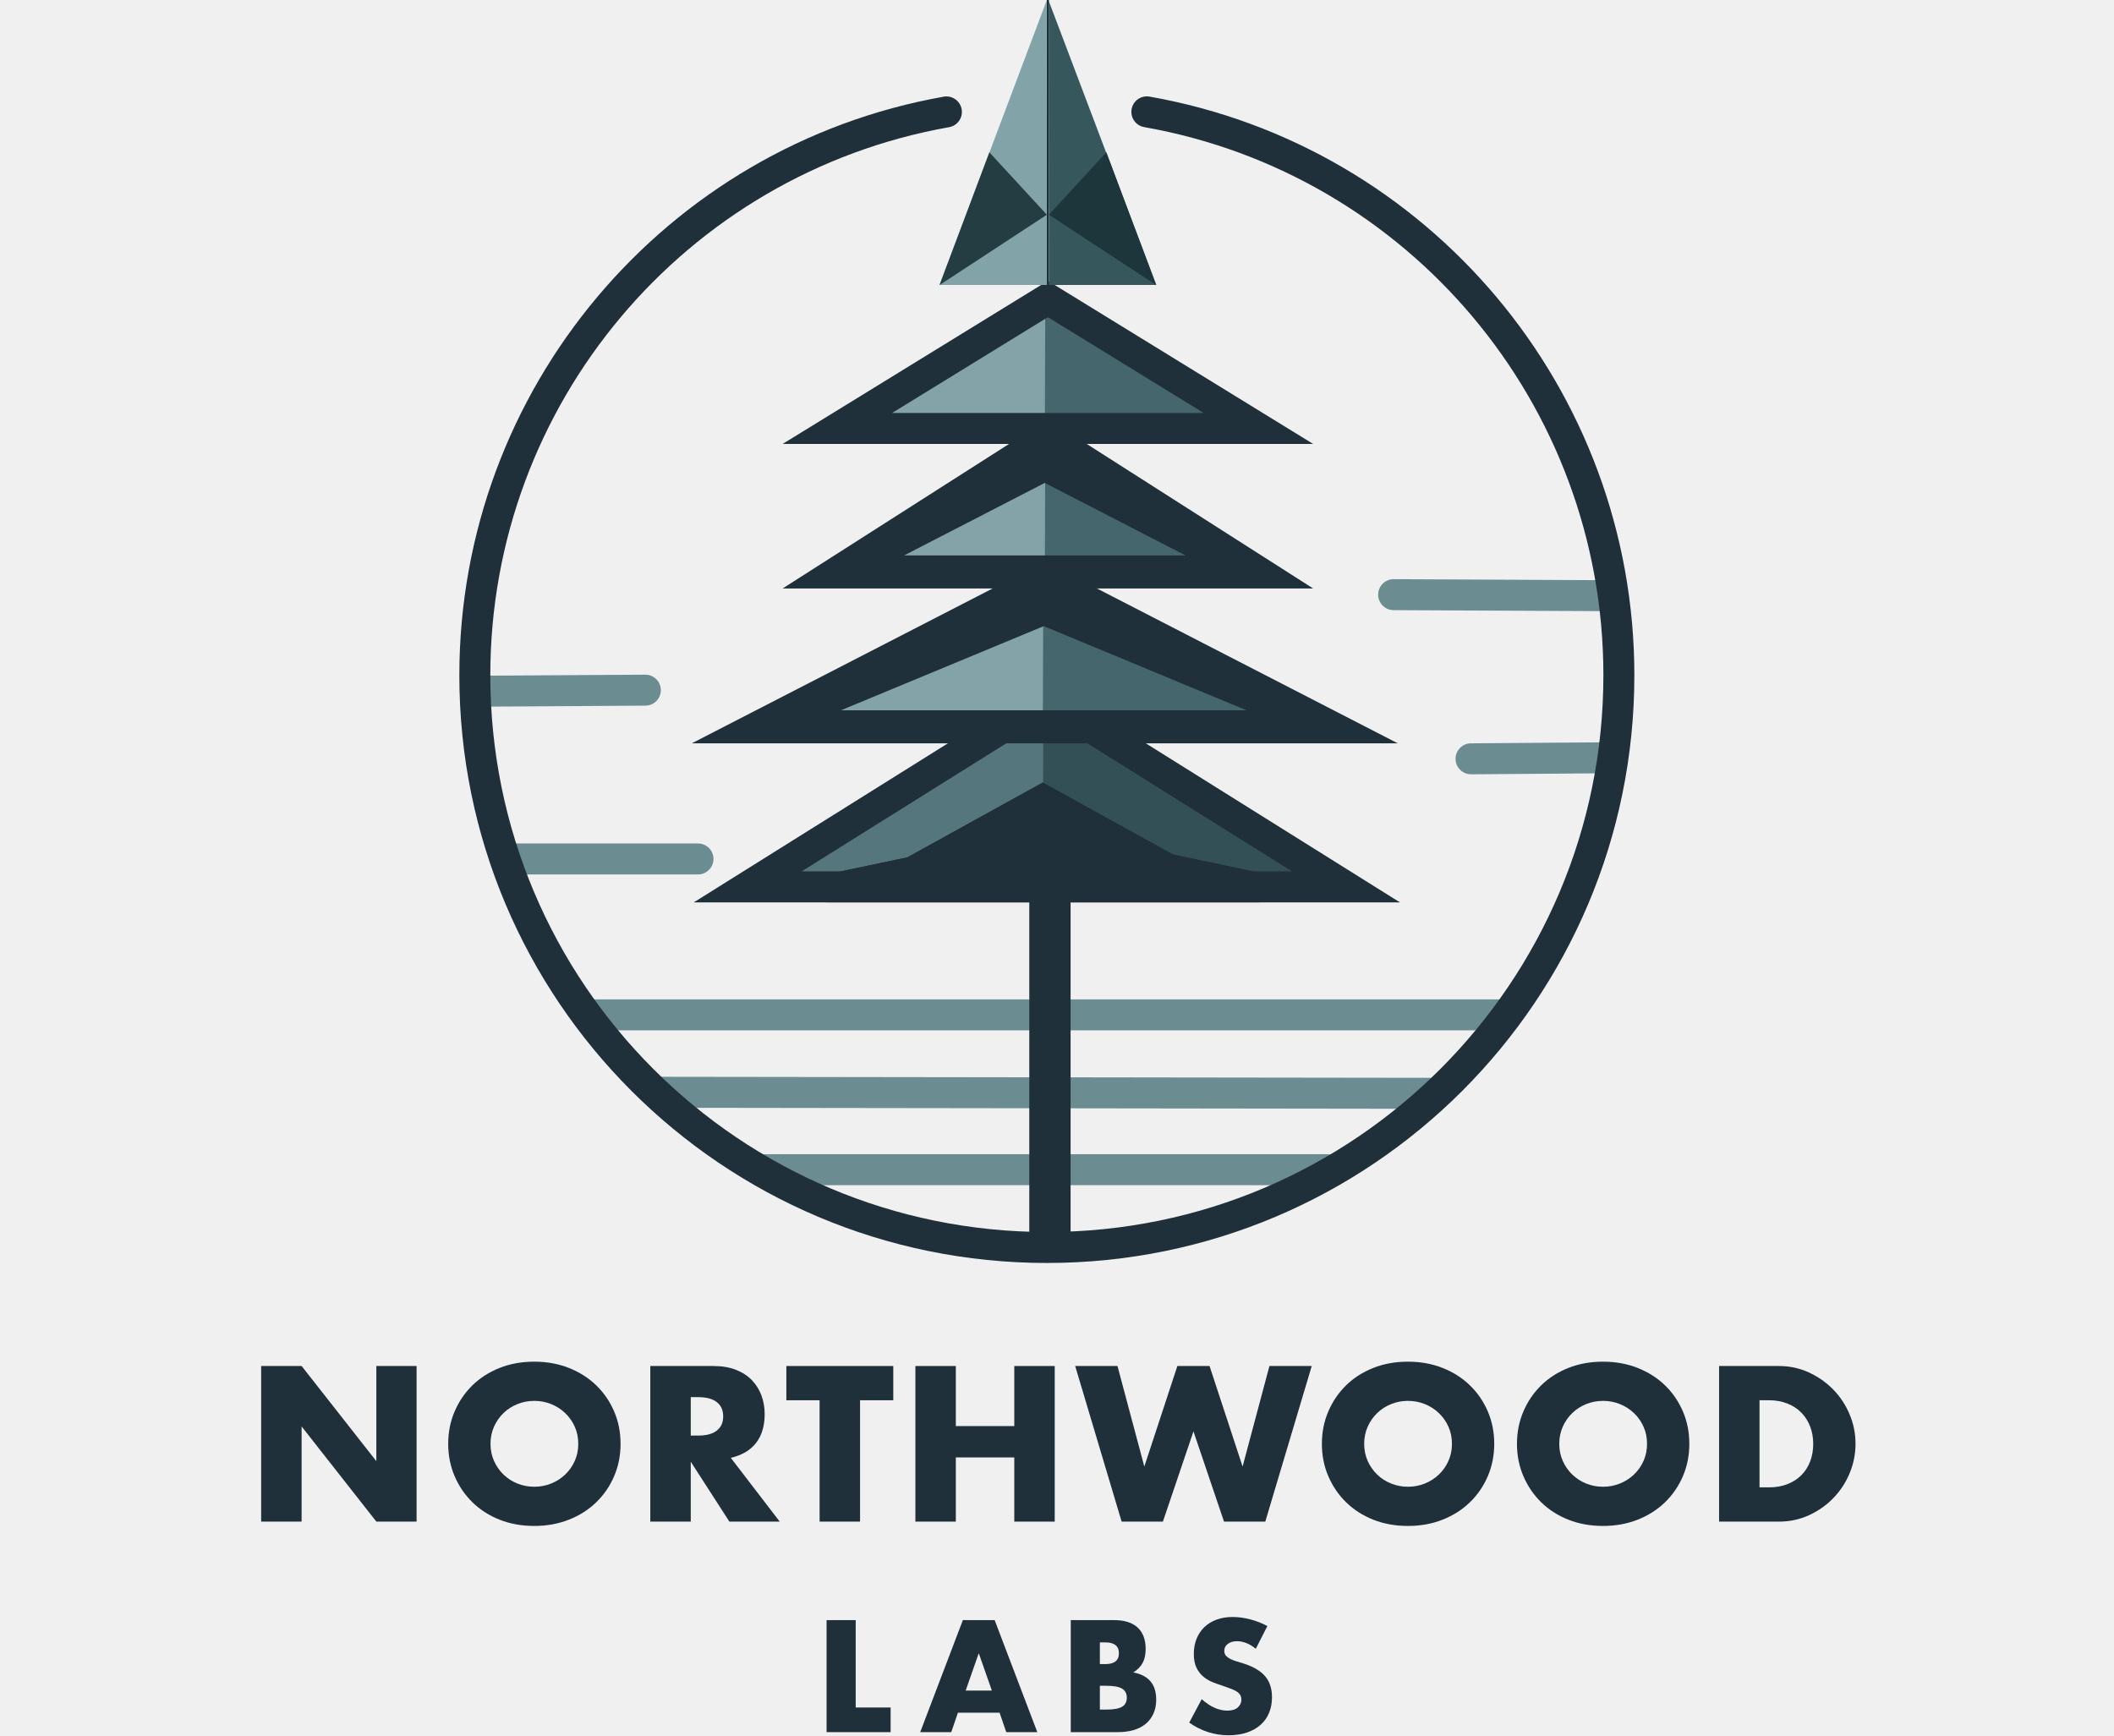
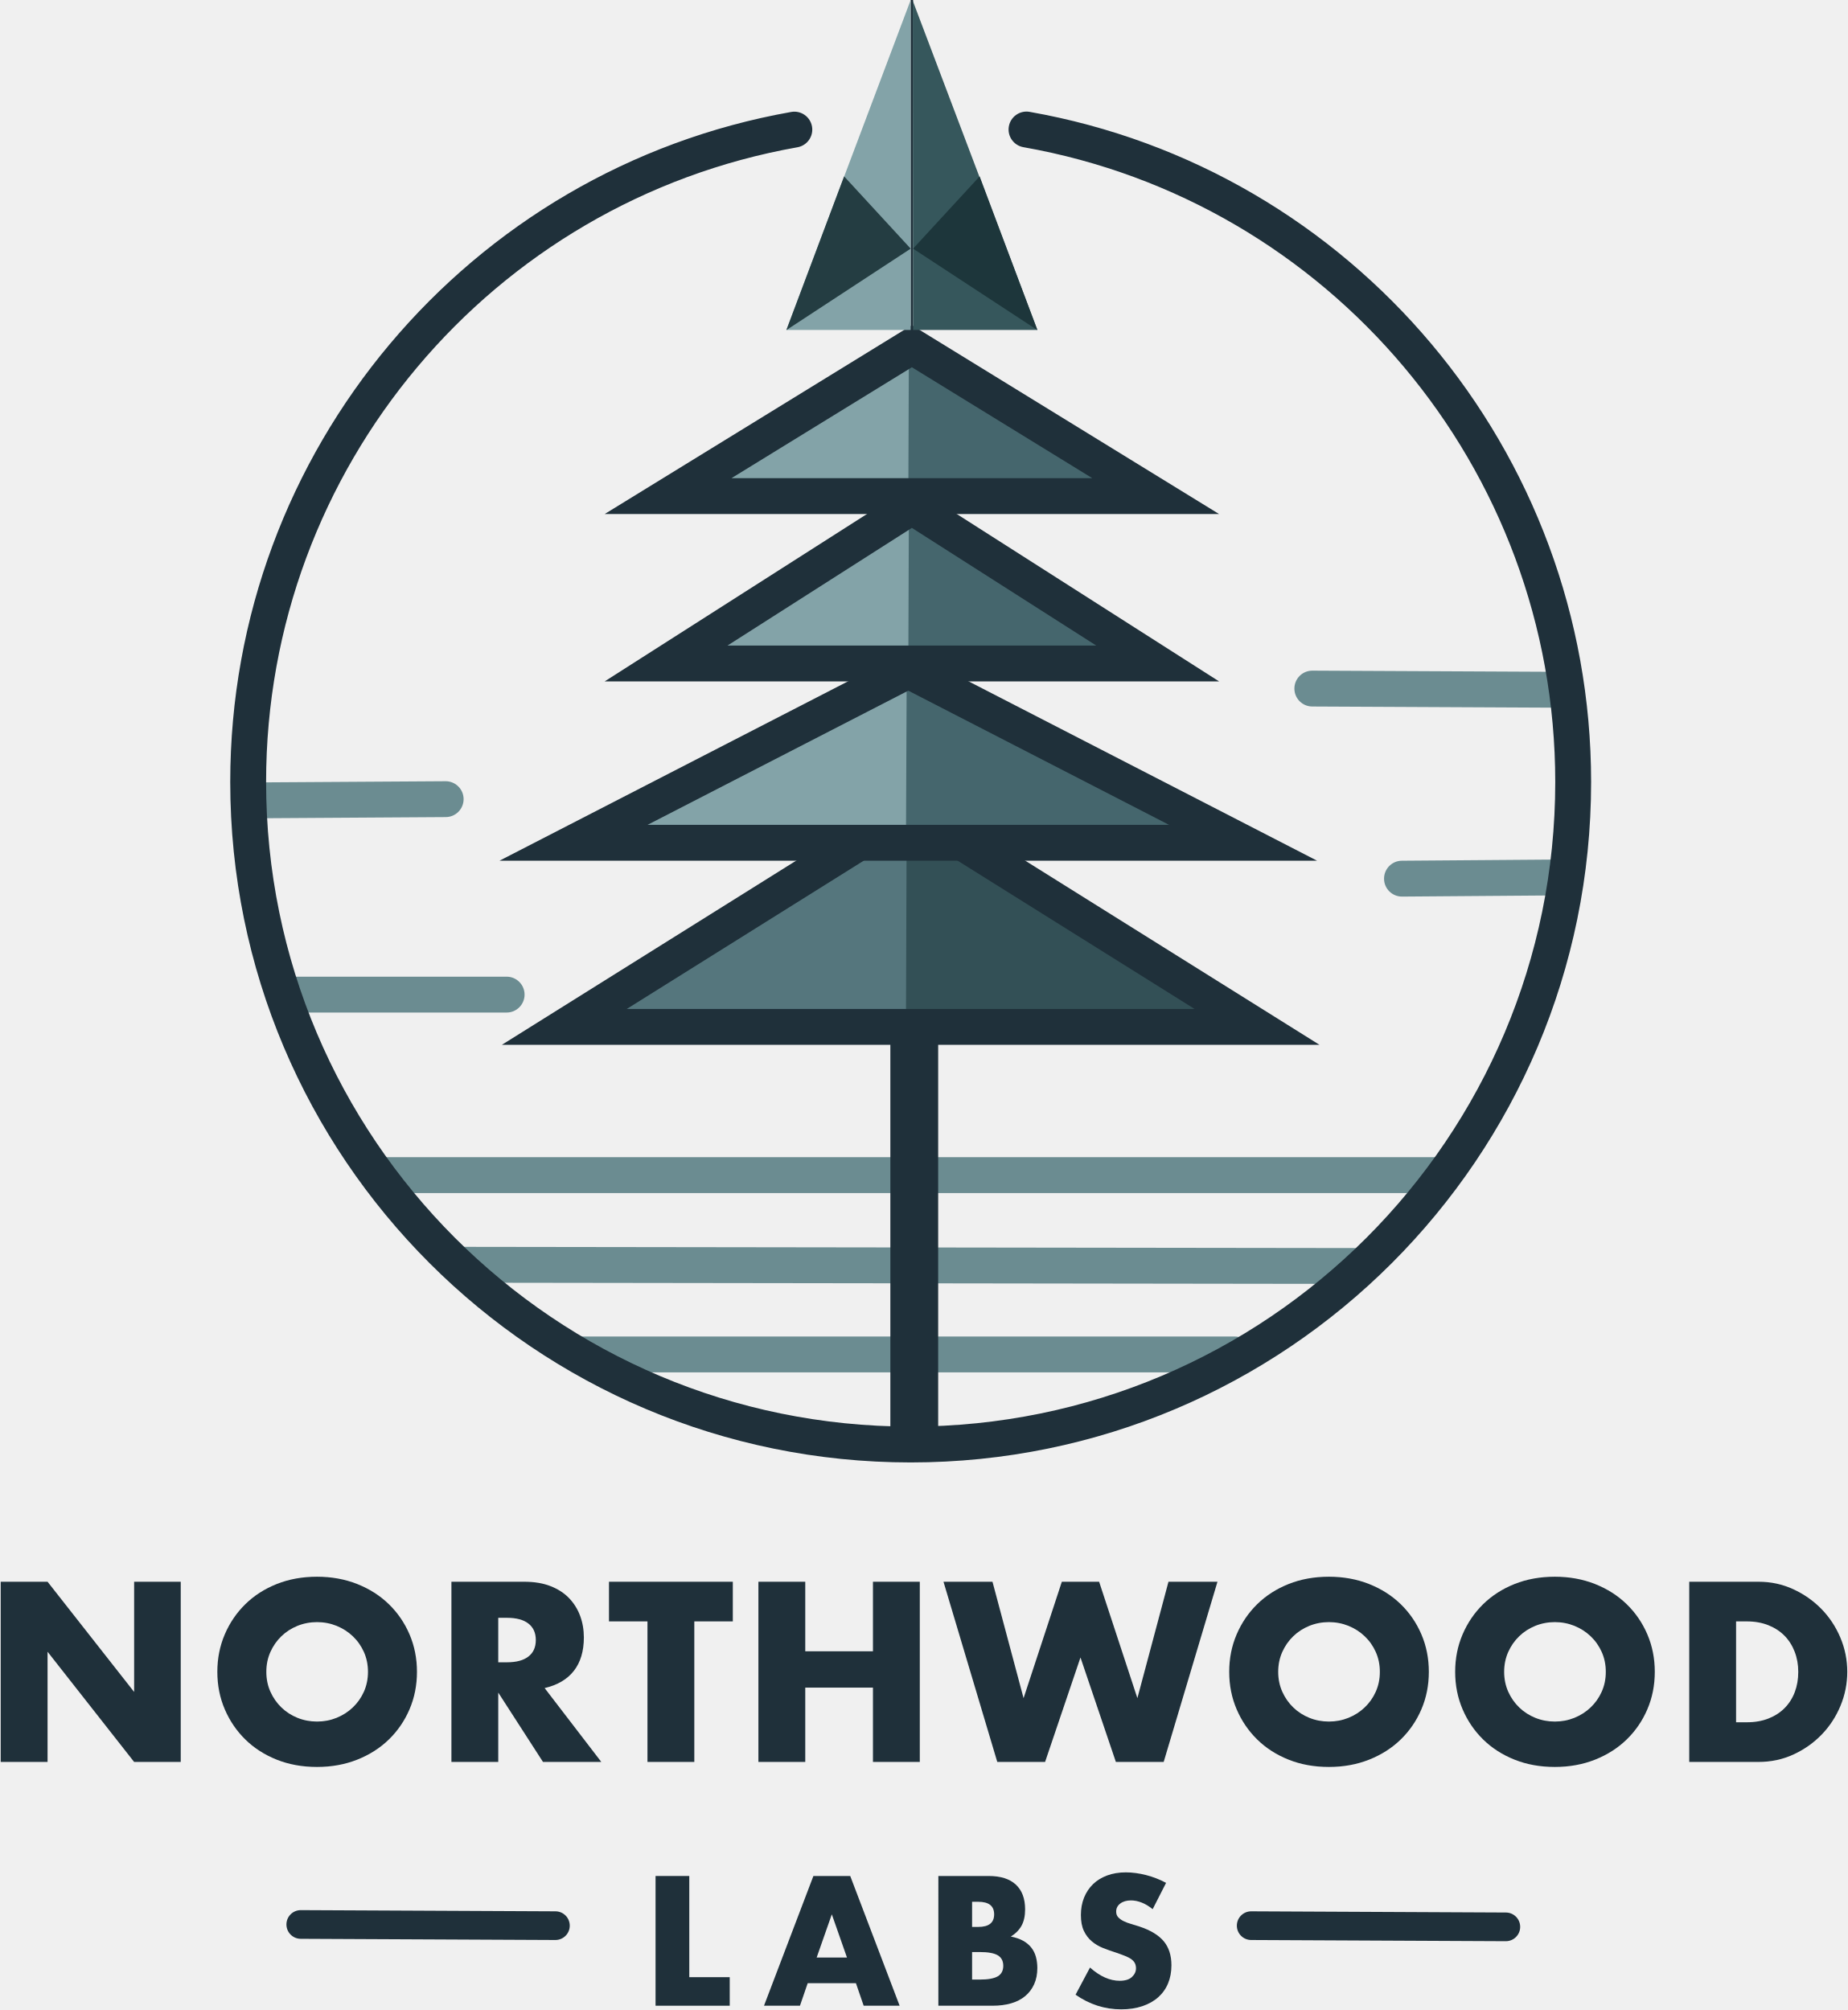
- <svg xmlns="http://www.w3.org/2000/svg" xmlns:xlink="http://www.w3.org/1999/xlink" viewBox="0 0 2499 2052">
-   <defs>
-     <path id="a" d="m195.371 86.962-15.463-44.096-15.463 44.096zm9.137 26.176h-49.199l-7.907 23.014h-36.724l50.429-132.463h37.602l50.429 132.463h-36.724z" />
-     <path id="b" d="m323.093 109.449h7.556c8.668 0 14.877-1.113 18.625-3.338s5.623-5.797 5.623-10.716-1.874-8.491-5.623-10.716-9.957-3.338-18.625-3.338h-7.556zm0-53.758h6.326c10.777 0 16.165-4.275 16.165-12.825s-5.388-12.825-16.165-12.825h-6.326zm-34.439-52.001h51.308c12.183 0 21.437 2.928 27.762 8.784 6.326 5.856 9.488 14.289 9.488 25.298 0 6.676-1.201 12.21-3.602 16.602s-6.062 8.111-10.982 11.156c4.92.937 9.108 2.372 12.563 4.304 3.456 1.932 6.267 4.304 8.434 7.115 2.167 2.811 3.719 5.973 4.656 9.487s1.406 7.261 1.406 11.244c0 6.207-1.084 11.712-3.251 16.514-2.167 4.802-5.213 8.843-9.137 12.122s-8.698 5.739-14.32 7.379-11.948 2.46-18.977 2.46h-55.349z" />
-     <path id="c" d="m507.395 37.596c-3.748-3.045-7.497-5.3-11.245-6.764s-7.38-2.196-10.894-2.196c-4.451 0-8.083 1.054-10.894 3.162s-4.217 4.86-4.217 8.257c0 2.342.703 4.275 2.109 5.797 1.406 1.523 3.251 2.84 5.535 3.953s4.861 2.079 7.731 2.899c2.87.82 5.711 1.698 8.522 2.635 11.245 3.748 19.475 8.755 24.687 15.021 5.213 6.266 7.819 14.435 7.819 24.507 0 6.793-1.142 12.942-3.426 18.446s-5.623 10.219-10.016 14.142c-4.393 3.924-9.781 6.969-16.165 9.135s-13.618 3.25-21.7 3.25c-16.751 0-32.272-4.978-46.563-14.933l14.76-27.757c5.154 4.568 10.25 7.964 15.287 10.189 5.037 2.225 10.016 3.338 14.935 3.338 5.623 0 9.811-1.288 12.563-3.865 2.753-2.577 4.129-5.505 4.129-8.784 0-1.991-.351-3.719-1.054-5.183-.703-1.464-1.874-2.811-3.514-4.041s-3.778-2.372-6.413-3.426-5.828-2.225-9.576-3.514c-4.451-1.405-8.815-2.957-13.09-4.656s-8.083-3.953-11.421-6.764-6.033-6.354-8.083-10.629-3.075-9.692-3.075-16.25 1.084-12.503 3.251-17.832c2.167-5.329 5.213-9.897 9.137-13.703s8.727-6.764 14.408-8.872c5.681-2.108 12.036-3.162 19.065-3.162 6.56 0 13.413.908 20.558 2.723 7.146 1.815 13.998 4.48 20.558 7.993z" />
-     <path id="d" d="m271.132 97.112c0 7.32 1.383 14.071 4.149 20.252 2.766 6.181 6.508 11.549 11.226 16.104s10.209 8.093 16.473 10.614c6.264 2.521 12.894 3.782 19.89 3.782 6.996 0 13.626-1.261 19.89-3.782 6.264-2.521 11.795-6.059 16.595-10.614 4.8-4.555 8.582-9.923 11.348-16.104 2.766-6.181 4.149-12.932 4.149-20.252s-1.383-14.071-4.149-20.252c-2.766-6.181-6.548-11.549-11.348-16.104-4.8-4.555-10.331-8.093-16.595-10.614-6.264-2.521-12.894-3.782-19.89-3.782-6.996 0-13.626 1.261-19.89 3.782-6.264 2.521-11.755 6.059-16.473 10.614s-8.46 9.923-11.226 16.104c-2.766 6.181-4.149 12.932-4.149 20.252zm-50.029 0c0-13.664 2.522-26.393 7.565-38.186 5.044-11.793 12.039-22.082 20.988-30.866s19.645-15.657 32.092-20.618c12.446-4.961 26.153-7.442 41.121-7.442 14.805 0 28.472 2.481 40.999 7.442 12.528 4.961 23.306 11.834 32.336 20.618s16.066 19.073 21.11 30.866c5.044 11.793 7.565 24.522 7.565 38.186s-2.522 26.393-7.565 38.186c-5.044 11.793-12.08 22.082-21.11 30.866s-19.808 15.657-32.336 20.618-26.194 7.442-40.999 7.442c-14.968 0-28.675-2.481-41.121-7.442-12.446-4.961-23.143-11.834-32.092-20.618s-15.944-19.073-20.988-30.866c-5.044-11.793-7.565-24.522-7.565-38.186z" />
-     <path id="e" d="m507.853 87.352h9.03c9.436 0 16.676-1.952 21.72-5.856s7.565-9.516 7.565-16.836-2.522-12.932-7.565-16.836-12.283-5.856-21.72-5.856h-9.03zm105.183 101.748h-59.546l-45.636-70.76v70.76h-47.832v-183.976h74.433c10.25 0 19.198 1.505 26.845 4.514 7.647 3.009 13.951 7.117 18.913 12.322s8.704 11.224 11.226 18.056c2.522 6.832 3.783 14.152 3.783 21.96 0 13.989-3.376 25.335-10.128 34.038-6.752 8.703-16.717 14.599-29.895 17.69z" />
-     <path id="f" d="m1303.922 97.112c0 7.32 1.383 14.071 4.149 20.252s6.508 11.549 11.226 16.104c4.718 4.555 10.209 8.093 16.473 10.614s12.894 3.782 19.89 3.782 13.626-1.261 19.89-3.782 11.795-6.059 16.595-10.614c4.8-4.555 8.582-9.923 11.348-16.104s4.149-12.932 4.149-20.252-1.383-14.071-4.149-20.252-6.548-11.549-11.348-16.104c-4.8-4.555-10.331-8.093-16.595-10.614s-12.894-3.782-19.89-3.782-13.626 1.261-19.89 3.782-11.755 6.059-16.473 10.614c-4.718 4.555-8.46 9.923-11.226 16.104s-4.149 12.932-4.149 20.252zm-50.029 0c0-13.664 2.522-26.393 7.565-38.186 5.044-11.793 12.039-22.082 20.988-30.866s19.645-15.657 32.092-20.618c12.446-4.961 26.153-7.442 41.121-7.442 14.805 0 28.472 2.481 40.999 7.442 12.528 4.961 23.306 11.834 32.336 20.618s16.066 19.073 21.11 30.866 7.565 24.522 7.565 38.186-2.522 26.393-7.565 38.186-12.08 22.082-21.11 30.866-19.808 15.657-32.336 20.618-26.194 7.442-40.999 7.442c-14.968 0-28.675-2.481-41.121-7.442s-23.143-11.834-32.092-20.618-15.944-19.073-20.988-30.866c-5.044-11.793-7.565-24.522-7.565-38.186z" />
-     <path id="g" d="m1534.542 97.112c0 7.32 1.383 14.071 4.149 20.252s6.508 11.549 11.226 16.104c4.718 4.555 10.209 8.093 16.473 10.614 6.264 2.521 12.894 3.782 19.89 3.782s13.626-1.261 19.89-3.782 11.795-6.059 16.595-10.614 8.582-9.923 11.348-16.104 4.149-12.932 4.149-20.252-1.383-14.071-4.149-20.252-6.548-11.549-11.348-16.104-10.331-8.093-16.595-10.614-12.894-3.782-19.89-3.782-13.626 1.261-19.89 3.782c-6.264 2.521-11.755 6.059-16.473 10.614-4.718 4.555-8.46 9.923-11.226 16.104s-4.149 12.932-4.149 20.252zm-50.029 0c0-13.664 2.522-26.393 7.565-38.186 5.044-11.793 12.039-22.082 20.988-30.866 8.948-8.784 19.645-15.657 32.092-20.618 12.446-4.961 26.153-7.442 41.121-7.442 14.805 0 28.472 2.481 40.999 7.442 12.528 4.961 23.306 11.834 32.336 20.618s16.066 19.073 21.11 30.866c5.044 11.793 7.565 24.522 7.565 38.186s-2.522 26.393-7.565 38.186c-5.044 11.793-12.08 22.082-21.11 30.866s-19.808 15.657-32.336 20.618c-12.528 4.961-26.194 7.442-40.999 7.442-14.968 0-28.675-2.481-41.121-7.442s-23.143-11.834-32.092-20.618c-8.948-8.784-15.944-19.073-20.988-30.866-5.044-11.793-7.565-24.522-7.565-38.186z" />
-     <path id="h" d="m1771.264 148.596h10.982c8.297 0 15.7-1.301 22.208-3.904s11.999-6.181 16.473-10.736 7.891-9.963 10.25-16.226c2.359-6.263 3.539-13.135 3.539-20.618 0-7.32-1.22-14.152-3.661-20.496s-5.898-11.793-10.372-16.348-9.965-8.133-16.473-10.736-13.829-3.904-21.964-3.904h-10.982zm-47.832-143.472h70.772c12.528 0 24.282 2.521 35.264 7.564 10.982 5.043 20.581 11.753 28.797 20.13 8.216 8.377 14.683 18.137 19.401 29.28 4.718 11.143 7.077 22.814 7.077 35.014 0 12.037-2.318 23.627-6.955 34.77-4.637 11.143-11.063 20.943-19.279 29.402s-17.815 15.209-28.797 20.252c-10.982 5.043-22.818 7.564-35.508 7.564h-70.772z" />
-     <path id="i" d="m34.439 3.689v103.3h41.292v29.163h-75.731v-132.463z" />
-     <path id="j" d="m0 189.1v-183.976h47.832l88.344 112.484v-112.484h47.588v183.976h-47.588l-88.344-112.484v112.484z" />
-     <path id="k" d="m707.969 45.628v143.472h-47.833v-143.472h-39.291v-40.504h126.415v40.504z" />
-     <path id="l" d="m821.205 76.128h69.064v-71.004h47.832v183.976h-47.832v-75.884h-69.064v75.884h-47.833v-183.976h47.833z" />
-     <path id="m" d="m1012.29 5.124 31.726 118.828 39.047-118.828h38.07l39.047 118.828 31.726-118.828h50.029l-54.91 183.976h-48.809l-36.118-106.628-36.118 106.628h-48.809l-54.91-183.976z" />
-   </defs>
-   <g fill="none" fill-rule="evenodd">
-     <g transform="translate(543)">
-       <g fill-rule="nonzero">
-         <path d="m1096.86 0c10.108 0 18.301 8.196 18.301 18.306 0 10.11-8.194 18.306-18.301 18.306h-1078.558c-10.108 0-18.301-8.196-18.301-18.306 0-10.11 8.194-18.306 18.301-18.306zm-994.348 91.532 908.966 1.22c10.108.014 18.29 8.221 18.277 18.331-.014 10.11-8.218 18.295-18.326 18.282l-908.966-1.22c-10.108-.014-18.29-8.221-18.277-18.331.014-10.11 8.218-18.295 18.326-18.282zm786.933 91.532c10.108 0 18.301 8.196 18.301 18.306 0 10.11-8.194 18.306-18.301 18.306h-666.168c-10.108 0-18.301-8.196-18.301-18.306 0-10.11 8.194-18.306 18.301-18.306z" fill="#6b8c91" transform="translate(135.7 1181.374)" />
-         <path d="m18.389 0 254.999 1.221c10.107.048 18.262 8.284 18.214 18.394-.049 10.11-8.281 18.267-18.389 18.219l-254.999-1.221c-10.107-.048-18.262-8.284-18.214-18.394.049-10.11 8.281-18.267 18.389-18.219zm252.332 192.828c10.107-.077 18.363 8.057 18.44 18.167.076 10.11-8.055 18.368-18.163 18.445l-161.052 1.22c-10.107.077-18.363-8.057-18.44-18.167-.076-10.11 8.055-18.368 18.163-18.445z" fill="#6b8c91" transform="translate(1086.148 684.66)" />
-         <path d="m212.181 0c10.107-.063 18.352 8.081 18.416 18.191.063 10.11-8.079 18.358-18.186 18.421l-193.994 1.221c-10.107.063-18.352-8.081-18.416-18.191-.063-10.11 8.079-18.358 18.186-18.421zm62.34 199.54c10.108 0 18.301 8.196 18.301 18.306 0 10.11-8.194 18.306-18.301 18.306h-215.956c-10.108 0-18.301-8.196-18.301-18.306 0-10.11 8.194-18.306 18.301-18.306z" fill="#6b8c91" transform="translate(7.59 797.55)" />
-         <path d="m794.701 129.044c1.755-9.957 11.247-16.605 21.201-14.849 329.492 58.116 573.098 345.683 573.098 684.112 0 383.669-310.938 694.693-694.5 694.693-383.562 0-694.5-311.025-694.5-694.693 0-338.233 243.328-625.685 572.572-684.02 9.953-1.763 19.45 4.878 21.213 14.833 1.763 9.955-4.876 19.455-14.829 21.219-311.837 55.25-542.354 327.568-542.354 647.968 0 363.448 294.551 658.08 657.897 658.08 363.347 0 657.897-294.633 657.897-658.08 0-320.586-230.78-593.012-542.851-648.056-9.954-1.756-16.6-11.251-14.845-21.207z" fill="#1f303a" />
+ <svg xmlns="http://www.w3.org/2000/svg" viewBox="0 0 1886 2052">
+   <g fill="none">
+     <g transform="translate(235 113.913)">
+       <path d="m1232.56 1067.461c10.108 0 18.301 8.196 18.301 18.306s-8.194 18.306-18.301 18.306h-1078.558c-10.108 0-18.301-8.196-18.301-18.306s8.194-18.306 18.301-18.306zm-994.348 91.532 908.966 1.22c10.108.014 18.29 8.221 18.277 18.331-.014 10.11-8.218 18.295-18.326 18.282l-908.966-1.22c-10.108-.014-18.29-8.221-18.277-18.331.014-10.11 8.218-18.295 18.326-18.282zm786.933 91.532c10.108 0 18.301 8.196 18.301 18.306s-8.194 18.306-18.301 18.306h-666.168c-10.108 0-18.301-8.196-18.301-18.306s8.194-18.306 18.301-18.306zm79.392-679.778 254.999 1.221c10.107.048 18.262 8.284 18.214 18.394-.049 10.11-8.282 18.267-18.389 18.219l-254.999-1.221c-10.107-.048-18.262-8.284-18.214-18.394.049-10.11 8.282-18.267 18.389-18.219zm252.332 192.828c10.107-.077 18.363 8.057 18.441 18.167.076 10.11-8.056 18.368-18.163 18.445l-161.052 1.22c-10.107.077-18.363-8.057-18.441-18.167-.075-10.11 8.056-18.368 18.163-18.445zm-1137.099-79.938c10.107-.063 18.352 8.082 18.417 18.192.063 10.11-8.079 18.358-18.187 18.421l-193.994 1.221c-10.107.063-18.352-8.082-18.417-18.192-.063-10.11 8.079-18.358 18.187-18.421zm62.34 199.54c10.108 0 18.301 8.196 18.301 18.306 0 10.11-8.194 18.306-18.301 18.306h-215.956c-10.108 0-18.301-8.196-18.301-18.306 0-10.11 8.194-18.306 18.301-18.306z" fill="#6b8c91" />
+       <path d="m794.701 15.131c1.755-9.957 11.247-16.605 21.201-14.849 329.492 58.116 573.098 345.683 573.098 684.112 0 383.669-310.938 694.693-694.5 694.693-383.562 0-694.5-311.025-694.5-694.693 0-338.233 243.328-625.685 572.572-684.02 9.953-1.763 19.45 4.878 21.213 14.833 1.763 9.955-4.876 19.455-14.829 21.219-311.837 55.25-542.354 327.568-542.354 647.968 0 363.448 294.551 658.08 657.897 658.08 363.347 0 657.897-294.633 657.897-658.08 0-320.586-230.78-593.012-542.851-648.056-9.954-1.756-16.6-11.251-14.845-21.207z" fill="#1f303a" />
+     </g>
+     <g transform="translate(509.79)">
+       <path d="m447.773 1023.939v463.763h-48.804v-463.763z" fill="#1f303a" />
+       <g transform="translate(2.44 805.483)">
+         <path d="m414.368 4.882.872 251.408h-402.543z" fill="#55767d" />
+         <path d="m814.061 4.882.872 251.408h-402.543z" fill="#335056" transform="matrix(-1 0 0 1 1227.323 0)" />
+         <path d="m417.27 0 417.27 261.172h-834.541zm0 43.189-289.776 181.37h579.549z" fill="#1f303a" />
      </g>
-       <g transform="translate(274.79)">
-         <path d="m447.773 1023.939v463.763h-48.804v-463.763z" fill="#1f303a" fill-rule="nonzero" />
-         <g transform="translate(2.44 805.483)">
-           <path d="m414.368 4.882.872 251.408h-402.543z" fill="#55767d" />
-           <path d="m814.061 4.882.872 251.408h-402.543z" fill="#335056" transform="matrix(-1 0 0 1 1227.323 0)" />
-           <g fill="#1f303a">
-             <path d="m417.27 0 417.27 261.172h-834.541zm0 43.189-289.776 181.37h579.549z" fill-rule="nonzero" />
-             <path d="m417.27 173.301 417.271 87.871h-834.541z" />
-             <path d="m417.27 173.301 417.27 87.871h-834.541zm0 37.416-65.736 13.842h131.469z" fill-rule="nonzero" />
-             <path d="m412.39 119.602 256.219 141.57h-512.438z" />
-             <path d="m412.39 119.602 256.219 141.57h-512.437zm0 41.827-114.256 63.13h228.51z" fill-rule="nonzero" />
-           </g>
-         </g>
-         <g transform="translate(0 663.913)">
-           <path d="m416.398 9.763.872 202.592h-402.629z" fill="#83a3a8" />
-           <path d="m816.588 9.763.871 202.592h-402.629z" fill="#45666d" transform="matrix(-1 0 0 1 1232.29 0)" />
-           <g fill="#1f303a" fill-rule="nonzero">
-             <path d="m417.27 0 417.27 214.795h-834.541zm0 41.175-266.157 137.008h532.312z" />
-             <path d="m430.08 42.437 239.673 99.489c18.671 7.75 27.526 29.174 19.778 47.85-5.671 13.669-19.012 22.579-33.807 22.579h-479.346c-20.215 0-36.603-16.392-36.603-36.613 0-14.8 8.908-28.144 22.573-33.817l239.673-99.489c8.982-3.728 19.077-3.728 28.059 0zm-14.03 33.817-239.673 99.489h479.346z" />
-           </g>
-         </g>
-         <g transform="translate(107.368 495.494)">
-           <path d="m311.687 9.763.656 187.946h-302.582z" fill="#83a3a8" />
-           <path d="m611.829 9.763.655 187.946h-302.581z" fill="#45666d" transform="matrix(-1 0 0 1 922.387 0)" />
-           <g fill="#1f303a" fill-rule="nonzero">
-             <path d="m313.563 0 313.563 200.15h-627.126zm0 43.43-188.165 120.107h376.327z" />
-             <path d="m326.671 42.817 166.305 85.735c17.969 9.264 25.028 31.344 15.767 49.318-6.278 12.184-18.833 19.84-32.536 19.84h-332.611c-20.215 0-36.603-16.392-36.603-36.613 0-13.707 7.654-26.265 19.834-32.545l166.305-85.735c10.521-5.424 23.015-5.424 33.537 0zm-16.768 32.545-166.305 85.735h332.611z" />
-           </g>
-         </g>
-         <g transform="translate(107.368 331.957)">
-           <path d="m311.687 9.763.656 180.624h-302.582z" fill="#83a3a8" />
-           <path d="m611.829 9.763.655 180.624h-302.581z" fill="#45666d" transform="matrix(-1 0 0 1 922.387 0)" />
-           <path d="m313.563 0 313.563 192.828h-627.126zm-.002 42.976-184.138 113.239h368.279z" fill="#1f303a" fill-rule="nonzero" />
-         </g>
-         <g transform="translate(292.821)">
-           <path d="m129.329 0v339.279h-2.44v-339.279z" fill="#1f303a" fill-rule="nonzero" />
-           <path d="m126.784.296.105 336.542h-126.889z" fill="#82a3a8" />
-           <path d="m256.219.825-.291 336.013h-126.889z" fill="#36575c" transform="matrix(-1 0 0 1 385.257 0)" />
-           <path d="m188.271 180.051 67.948 73.798-126.88 83.136z" fill="#1d363b" transform="matrix(-1 0 0 1 385.558 0)" />
-           <path d="m58.942 180.051 67.947 73.798-126.879 83.136z" fill="#243d42" />
-         </g>
+       <g transform="translate(0 663.913)">
+         <path d="m416.398 9.763.872 202.592h-402.629z" fill="#83a3a8" />
+         <path d="m816.588 9.763.872 202.592h-402.629z" fill="#45666d" transform="matrix(-1 0 0 1 1232.29 0)" />
+         <path d="m417.27 0 417.27 214.795h-834.541zm0 41.175-266.157 137.008h532.312z" fill="#1f303a" />
+       </g>
+       <g transform="translate(107.368 495.494)">
+         <path d="m311.687 9.763.656 187.946h-302.582z" fill="#83a3a8" />
+         <path d="m611.829 9.763.655 187.946h-302.581z" fill="#45666d" transform="matrix(-1 0 0 1 922.387 0)" />
+         <path d="m313.563 0 313.563 200.15h-627.126zm0 43.43-188.165 120.107h376.327z" fill="#1f303a" />
+       </g>
+       <g transform="translate(107.368 331.957)">
+         <path d="m311.687 9.763.656 180.624h-302.582z" fill="#83a3a8" />
+         <path d="m611.829 9.763.655 180.624h-302.581z" fill="#45666d" transform="matrix(-1 0 0 1 922.387 0)" />
+         <path d="m313.563 0 313.563 192.828h-627.126zm-.002 42.976-184.138 113.239h368.279z" fill="#1f303a" />
+       </g>
+       <g transform="translate(292.821)">
+         <path d="m129.329 0v339.279h-2.44v-339.279z" fill="#1f303a" />
+         <path d="m126.784.296.105 336.542h-126.889z" fill="#83a3a8" />
+         <path d="m256.218.825-.29 336.013h-126.89z" fill="#36575c" transform="matrix(-1 0 0 1 385.257 0)" />
+         <path d="m188.272 180.051 67.947 73.798-126.88 83.136z" fill="#1d363b" transform="matrix(-1 0 0 1 385.558 0)" />
+         <path d="m58.942 180.051 67.947 73.798-126.879 83.136z" fill="#243d42" />
      </g>
    </g>
-     <g fill-rule="nonzero">
-       <g transform="translate(977.1 1911.488)">
-         <use fill="#fff" xlink:href="#i" />
-         <use fill="#1f303a" xlink:href="#i" />
-         <use fill="#fff" xlink:href="#a" />
-         <use fill="#1f303a" xlink:href="#a" />
-         <use fill="#fff" xlink:href="#b" />
-         <use fill="#1f303a" xlink:href="#b" />
-         <use fill="#fff" xlink:href="#c" />
-         <use fill="#1f303a" xlink:href="#c" />
-       </g>
-       <g transform="translate(308.714 1609.66)">
-         <use fill="#fff" xlink:href="#j" />
-         <use fill="#1f303a" xlink:href="#j" />
-         <use fill="#fff" xlink:href="#d" />
-         <use fill="#1f303a" xlink:href="#d" />
-         <use fill="#fff" xlink:href="#e" />
-         <use fill="#1f303a" xlink:href="#e" />
-         <use fill="#fff" xlink:href="#k" />
-         <use fill="#1f303a" xlink:href="#k" />
-         <use fill="#fff" xlink:href="#l" />
-         <use fill="#1f303a" xlink:href="#l" />
-         <use fill="#fff" xlink:href="#m" />
-         <use fill="#1f303a" xlink:href="#m" />
-         <use fill="#fff" xlink:href="#f" />
-         <use fill="#1f303a" xlink:href="#f" />
-         <use fill="#fff" xlink:href="#g" />
-         <use fill="#1f303a" xlink:href="#g" />
-         <use fill="#fff" xlink:href="#h" />
-         <use fill="#1f303a" xlink:href="#h" />
+     <g transform="translate(.714 1609.66)">
+       <path d="m1276.414 341.6 259.906 1.22c8.087.038 14.612 6.623 14.574 14.709-.038 8.085-6.625 14.609-14.711 14.571l-259.906-1.22c-8.087-.038-14.612-6.623-14.574-14.709.038-8.085 6.625-14.609 14.711-14.571zm-970.071-1.22 259.906 1.22c8.087.038 14.612 6.623 14.574 14.709-.038 8.085-6.625 14.609-14.711 14.571l-259.906-1.22c-8.087-.038-14.612-6.623-14.574-14.709.038-8.085 6.625-14.609 14.711-14.571z" fill="#1f303a" />
+       <path d="m34.439 0v103.3h41.292v29.163h-75.731v-132.463z" fill="#fff" transform="translate(668.386 305.518)" />
+       <path d="m34.439 0v103.3h41.292v29.163h-75.731v-132.463z" fill="#1f303a" transform="translate(668.386 305.518)" />
+       <path d="m84.693 83.272-15.463-44.096-15.463 44.096zm9.137 26.176h-49.199l-7.907 23.014h-36.724l50.429-132.463h37.602l50.429 132.463h-36.724z" fill="#fff" transform="translate(779.064 305.518)" />
+       <path d="m84.693 83.272-15.463-44.096-15.463 44.096zm9.137 26.176h-49.199l-7.907 23.014h-36.724l50.429-132.463h37.602l50.429 132.463h-36.724z" fill="#1f303a" transform="translate(779.064 305.518)" />
+       <path d="m34.439 105.759h7.556c8.668 0 14.877-1.113 18.625-3.338s5.623-5.797 5.623-10.716-1.874-8.491-5.623-10.716-9.957-3.338-18.625-3.338h-7.556zm0-53.758h6.326c10.777 0 16.165-4.275 16.165-12.825s-5.388-12.825-16.165-12.825h-6.326zm-34.439-52.001h51.308c12.183 0 21.437 2.928 27.762 8.784 6.326 5.856 9.488 14.289 9.488 25.298 0 6.676-1.201 12.21-3.602 16.602s-6.062 8.111-10.982 11.156c4.92.937 9.108 2.372 12.563 4.304 3.456 1.932 6.267 4.304 8.434 7.115 2.167 2.811 3.719 5.973 4.656 9.487s1.406 7.261 1.406 11.244c0 6.207-1.084 11.712-3.251 16.514-2.167 4.802-5.213 8.843-9.137 12.122s-8.698 5.739-14.32 7.379-11.948 2.46-18.977 2.46h-55.349z" fill="#fff" transform="translate(957.04 305.518)" />
+       <path d="m34.439 105.759h7.556c8.668 0 14.877-1.113 18.625-3.338s5.623-5.797 5.623-10.716-1.874-8.491-5.623-10.716-9.957-3.338-18.625-3.338h-7.556zm0-53.758h6.326c10.777 0 16.165-4.275 16.165-12.825s-5.388-12.825-16.165-12.825h-6.326zm-34.439-52.001h51.308c12.183 0 21.437 2.928 27.762 8.784 6.326 5.856 9.488 14.289 9.488 25.298 0 6.676-1.201 12.21-3.602 16.602s-6.062 8.111-10.982 11.156c4.92.937 9.108 2.372 12.563 4.304 3.456 1.932 6.267 4.304 8.434 7.115 2.167 2.811 3.719 5.973 4.656 9.487s1.406 7.261 1.406 11.244c0 6.207-1.084 11.712-3.251 16.514-2.167 4.802-5.213 8.843-9.137 12.122s-8.698 5.739-14.32 7.379-11.948 2.46-18.977 2.46h-55.349z" fill="#1f303a" transform="translate(957.04 305.518)" />
+       <path d="m78.719 37.596c-3.748-3.045-7.497-5.3-11.245-6.764s-7.38-2.196-10.894-2.196c-4.451 0-8.083 1.054-10.894 3.162s-4.217 4.86-4.217 8.257c0 2.342.703 4.275 2.109 5.797 1.406 1.523 3.251 2.84 5.535 3.953s4.861 2.079 7.731 2.899c2.87.82 5.711 1.698 8.522 2.635 11.245 3.748 19.475 8.755 24.687 15.021 5.213 6.266 7.819 14.435 7.819 24.507 0 6.793-1.142 12.942-3.426 18.446s-5.623 10.219-10.016 14.142c-4.393 3.924-9.781 6.969-16.165 9.135s-13.618 3.25-21.7 3.25c-16.751 0-32.272-4.978-46.563-14.933l14.76-27.757c5.154 4.568 10.25 7.964 15.287 10.189 5.037 2.225 10.016 3.338 14.935 3.338 5.623 0 9.811-1.288 12.563-3.865 2.753-2.577 4.129-5.505 4.129-8.784 0-1.991-.351-3.719-1.054-5.183-.703-1.464-1.874-2.811-3.514-4.041s-3.778-2.372-6.413-3.426-5.828-2.225-9.576-3.514c-4.451-1.405-8.815-2.957-13.09-4.656s-8.083-3.953-11.421-6.764-6.033-6.354-8.083-10.629-3.075-9.692-3.075-16.25 1.084-12.503 3.251-17.832c2.167-5.329 5.213-9.897 9.137-13.703s8.727-6.764 14.408-8.872c5.681-2.108 12.036-3.162 19.065-3.162 6.56 0 13.413.908 20.558 2.723 7.146 1.815 13.998 4.48 20.558 7.993z" fill="#fff" transform="translate(1097.062 301.828)" />
+       <path d="m78.719 37.596c-3.748-3.045-7.497-5.3-11.245-6.764s-7.38-2.196-10.894-2.196c-4.451 0-8.083 1.054-10.894 3.162s-4.217 4.86-4.217 8.257c0 2.342.703 4.275 2.109 5.797 1.406 1.523 3.251 2.84 5.535 3.953s4.861 2.079 7.731 2.899c2.87.82 5.711 1.698 8.522 2.635 11.245 3.748 19.475 8.755 24.687 15.021 5.213 6.266 7.819 14.435 7.819 24.507 0 6.793-1.142 12.942-3.426 18.446s-5.623 10.219-10.016 14.142c-4.393 3.924-9.781 6.969-16.165 9.135s-13.618 3.25-21.7 3.25c-16.751 0-32.272-4.978-46.563-14.933l14.76-27.757c5.154 4.568 10.25 7.964 15.287 10.189 5.037 2.225 10.016 3.338 14.935 3.338 5.623 0 9.811-1.288 12.563-3.865 2.753-2.577 4.129-5.505 4.129-8.784 0-1.991-.351-3.719-1.054-5.183-.703-1.464-1.874-2.811-3.514-4.041s-3.778-2.372-6.413-3.426-5.828-2.225-9.576-3.514c-4.451-1.405-8.815-2.957-13.09-4.656s-8.083-3.953-11.421-6.764-6.033-6.354-8.083-10.629-3.075-9.692-3.075-16.25 1.084-12.503 3.251-17.832c2.167-5.329 5.213-9.897 9.137-13.703s8.727-6.764 14.408-8.872c5.681-2.108 12.036-3.162 19.065-3.162 6.56 0 13.413.908 20.558 2.723 7.146 1.815 13.998 4.48 20.558 7.993z" fill="#1f303a" transform="translate(1097.062 301.828)" />
+       <path d="m0 183.976v-183.976h47.832l88.344 112.484v-112.484h47.588v183.976h-47.588l-88.344-112.484v112.484z" fill="#fff" transform="translate(0 5.124)" />
+       <path d="m0 183.976v-183.976h47.832l88.344 112.484v-112.484h47.588v183.976h-47.588l-88.344-112.484v112.484z" fill="#1f303a" transform="translate(0 5.124)" />
+       <path d="m50.029 97.112c0 7.32 1.383 14.071 4.149 20.252 2.766 6.181 6.508 11.549 11.226 16.104s10.209 8.093 16.473 10.614c6.264 2.521 12.894 3.782 19.89 3.782 6.996 0 13.626-1.261 19.89-3.782 6.264-2.521 11.795-6.059 16.595-10.614 4.8-4.555 8.582-9.923 11.348-16.104 2.766-6.181 4.149-12.932 4.149-20.252s-1.383-14.071-4.149-20.252c-2.766-6.181-6.548-11.549-11.348-16.104-4.8-4.555-10.331-8.093-16.595-10.614-6.264-2.521-12.894-3.782-19.89-3.782-6.996 0-13.626 1.261-19.89 3.782-6.264 2.521-11.755 6.059-16.473 10.614s-8.46 9.923-11.226 16.104c-2.766 6.181-4.149 12.932-4.149 20.252zm-50.029 0c0-13.664 2.522-26.393 7.565-38.186 5.044-11.793 12.039-22.082 20.988-30.866s19.645-15.657 32.092-20.618c12.446-4.961 26.153-7.442 41.121-7.442 14.805 0 28.472 2.481 40.999 7.442 12.528 4.961 23.306 11.834 32.336 20.618s16.066 19.073 21.11 30.866c5.044 11.793 7.565 24.522 7.565 38.186s-2.522 26.393-7.565 38.186c-5.044 11.793-12.08 22.082-21.11 30.866s-19.808 15.657-32.336 20.618-26.194 7.442-40.999 7.442c-14.968 0-28.675-2.481-41.121-7.442-12.446-4.961-23.143-11.834-32.092-20.618s-15.944-19.073-20.988-30.866c-5.044-11.793-7.565-24.522-7.565-38.186z" fill="#fff" transform="translate(221.103)" />
+       <path d="m50.029 97.112c0 7.32 1.383 14.071 4.149 20.252 2.766 6.181 6.508 11.549 11.226 16.104s10.209 8.093 16.473 10.614c6.264 2.521 12.894 3.782 19.89 3.782 6.996 0 13.626-1.261 19.89-3.782 6.264-2.521 11.795-6.059 16.595-10.614 4.8-4.555 8.582-9.923 11.348-16.104 2.766-6.181 4.149-12.932 4.149-20.252s-1.383-14.071-4.149-20.252c-2.766-6.181-6.548-11.549-11.348-16.104-4.8-4.555-10.331-8.093-16.595-10.614-6.264-2.521-12.894-3.782-19.89-3.782-6.996 0-13.626 1.261-19.89 3.782-6.264 2.521-11.755 6.059-16.473 10.614s-8.46 9.923-11.226 16.104c-2.766 6.181-4.149 12.932-4.149 20.252zm-50.029 0c0-13.664 2.522-26.393 7.565-38.186 5.044-11.793 12.039-22.082 20.988-30.866s19.645-15.657 32.092-20.618c12.446-4.961 26.153-7.442 41.121-7.442 14.805 0 28.472 2.481 40.999 7.442 12.528 4.961 23.306 11.834 32.336 20.618s16.066 19.073 21.11 30.866c5.044 11.793 7.565 24.522 7.565 38.186s-2.522 26.393-7.565 38.186c-5.044 11.793-12.08 22.082-21.11 30.866s-19.808 15.657-32.336 20.618-26.194 7.442-40.999 7.442c-14.968 0-28.675-2.481-41.121-7.442-12.446-4.961-23.143-11.834-32.092-20.618s-15.944-19.073-20.988-30.866c-5.044-11.793-7.565-24.522-7.565-38.186z" fill="#1f303a" transform="translate(221.103)" />
+       <path d="m47.832 82.228h9.03c9.436 0 16.676-1.952 21.72-5.856s7.565-9.516 7.565-16.836-2.522-12.932-7.565-16.836-12.283-5.856-21.72-5.856h-9.03zm105.183 101.748h-59.546l-45.636-70.76v70.76h-47.832v-183.976h74.433c10.25 0 19.198 1.505 26.845 4.514 7.647 3.009 13.951 7.117 18.913 12.322s8.704 11.224 11.226 18.056c2.522 6.832 3.783 14.152 3.783 21.96 0 13.989-3.376 25.335-10.128 34.038-6.752 8.703-16.717 14.599-29.895 17.69z" fill="#fff" transform="translate(460.021 5.124)" />
+       <path d="m47.832 82.228h9.03c9.436 0 16.676-1.952 21.72-5.856s7.565-9.516 7.565-16.836-2.522-12.932-7.565-16.836-12.283-5.856-21.72-5.856h-9.03zm105.183 101.748h-59.546l-45.636-70.76v70.76h-47.832v-183.976h74.433c10.25 0 19.198 1.505 26.845 4.514 7.647 3.009 13.951 7.117 18.913 12.322s8.704 11.224 11.226 18.056c2.522 6.832 3.783 14.152 3.783 21.96 0 13.989-3.376 25.335-10.128 34.038-6.752 8.703-16.717 14.599-29.895 17.69z" fill="#1f303a" transform="translate(460.021 5.124)" />
+       <path d="m87.123 40.504v143.472h-47.832v-143.472h-39.291v-40.504h126.414v40.504z" fill="#fff" transform="translate(620.845 5.124)" />
+       <path d="m87.123 40.504v143.472h-47.832v-143.472h-39.291v-40.504h126.414v40.504z" fill="#1f303a" transform="translate(620.845 5.124)" />
+       <path d="m47.832 71.004h69.065v-71.004h47.832v183.976h-47.832v-75.884h-69.065v75.884h-47.832v-183.976h47.832z" fill="#fff" transform="translate(773.372 5.124)" />
+       <path d="m47.832 71.004h69.065v-71.004h47.832v183.976h-47.832v-75.884h-69.065v75.884h-47.832v-183.976h47.832z" fill="#1f303a" transform="translate(773.372 5.124)" />
+       <path d="m50.029 0 31.725 118.828 39.047-118.828h38.071l39.047 118.828 31.725-118.828h50.029l-54.909 183.976h-48.809l-36.118-106.628-36.119 106.628h-48.808l-54.91-183.976z" fill="#fff" transform="translate(962.261 5.124)" />
+       <path d="m50.029 0 31.725 118.828 39.047-118.828h38.071l39.047 118.828 31.725-118.828h50.029l-54.909 183.976h-48.809l-36.118-106.628-36.119 106.628h-48.808l-54.91-183.976z" fill="#1f303a" transform="translate(962.261 5.124)" />
+       <path d="m50.029 97.112c0 7.32 1.383 14.071 4.149 20.252s6.508 11.549 11.226 16.104c4.718 4.555 10.209 8.093 16.473 10.614s12.894 3.782 19.89 3.782 13.626-1.261 19.89-3.782 11.795-6.059 16.595-10.614c4.8-4.555 8.582-9.923 11.348-16.104s4.149-12.932 4.149-20.252-1.383-14.071-4.149-20.252-6.548-11.549-11.348-16.104c-4.8-4.555-10.331-8.093-16.595-10.614s-12.894-3.782-19.89-3.782-13.626 1.261-19.89 3.782-11.755 6.059-16.473 10.614c-4.718 4.555-8.46 9.923-11.226 16.104s-4.149 12.932-4.149 20.252zm-50.029 0c0-13.664 2.522-26.393 7.565-38.186 5.044-11.793 12.039-22.082 20.988-30.866s19.645-15.657 32.092-20.618c12.446-4.961 26.153-7.442 41.121-7.442 14.805 0 28.472 2.481 40.999 7.442 12.528 4.961 23.306 11.834 32.336 20.618s16.066 19.073 21.11 30.866 7.565 24.522 7.565 38.186-2.522 26.393-7.565 38.186-12.08 22.082-21.11 30.866-19.808 15.657-32.336 20.618-26.194 7.442-40.999 7.442c-14.968 0-28.675-2.481-41.121-7.442s-23.143-11.834-32.092-20.618-15.944-19.073-20.988-30.866c-5.044-11.793-7.565-24.522-7.565-38.186z" fill="#fff" transform="translate(1253.893)" />
+       <path d="m50.029 97.112c0 7.32 1.383 14.071 4.149 20.252s6.508 11.549 11.226 16.104c4.718 4.555 10.209 8.093 16.473 10.614s12.894 3.782 19.89 3.782 13.626-1.261 19.89-3.782 11.795-6.059 16.595-10.614c4.8-4.555 8.582-9.923 11.348-16.104s4.149-12.932 4.149-20.252-1.383-14.071-4.149-20.252-6.548-11.549-11.348-16.104c-4.8-4.555-10.331-8.093-16.595-10.614s-12.894-3.782-19.89-3.782-13.626 1.261-19.89 3.782-11.755 6.059-16.473 10.614c-4.718 4.555-8.46 9.923-11.226 16.104s-4.149 12.932-4.149 20.252zm-50.029 0c0-13.664 2.522-26.393 7.565-38.186 5.044-11.793 12.039-22.082 20.988-30.866s19.645-15.657 32.092-20.618c12.446-4.961 26.153-7.442 41.121-7.442 14.805 0 28.472 2.481 40.999 7.442 12.528 4.961 23.306 11.834 32.336 20.618s16.066 19.073 21.11 30.866 7.565 24.522 7.565 38.186-2.522 26.393-7.565 38.186-12.08 22.082-21.11 30.866-19.808 15.657-32.336 20.618-26.194 7.442-40.999 7.442c-14.968 0-28.675-2.481-41.121-7.442s-23.143-11.834-32.092-20.618-15.944-19.073-20.988-30.866c-5.044-11.793-7.565-24.522-7.565-38.186z" fill="#1f303a" transform="translate(1253.893)" />
+       <path d="m50.029 97.112c0 7.32 1.383 14.071 4.149 20.252s6.508 11.549 11.226 16.104c4.718 4.555 10.209 8.093 16.473 10.614 6.264 2.521 12.894 3.782 19.89 3.782s13.626-1.261 19.89-3.782 11.795-6.059 16.595-10.614 8.582-9.923 11.348-16.104 4.149-12.932 4.149-20.252-1.383-14.071-4.149-20.252-6.548-11.549-11.348-16.104-10.331-8.093-16.595-10.614-12.894-3.782-19.89-3.782-13.626 1.261-19.89 3.782c-6.264 2.521-11.755 6.059-16.473 10.614-4.718 4.555-8.46 9.923-11.226 16.104s-4.149 12.932-4.149 20.252zm-50.029 0c0-13.664 2.522-26.393 7.565-38.186 5.044-11.793 12.039-22.082 20.988-30.866 8.948-8.784 19.645-15.657 32.092-20.618 12.446-4.961 26.153-7.442 41.121-7.442 14.805 0 28.472 2.481 40.999 7.442 12.528 4.961 23.306 11.834 32.336 20.618s16.066 19.073 21.11 30.866c5.044 11.793 7.565 24.522 7.565 38.186s-2.522 26.393-7.565 38.186c-5.044 11.793-12.08 22.082-21.11 30.866s-19.808 15.657-32.336 20.618c-12.528 4.961-26.194 7.442-40.999 7.442-14.968 0-28.675-2.481-41.121-7.442s-23.143-11.834-32.092-20.618c-8.948-8.784-15.944-19.073-20.988-30.866-5.044-11.793-7.565-24.522-7.565-38.186z" fill="#fff" transform="translate(1484.513)" />
+       <path d="m50.029 97.112c0 7.32 1.383 14.071 4.149 20.252s6.508 11.549 11.226 16.104c4.718 4.555 10.209 8.093 16.473 10.614 6.264 2.521 12.894 3.782 19.89 3.782s13.626-1.261 19.89-3.782 11.795-6.059 16.595-10.614 8.582-9.923 11.348-16.104 4.149-12.932 4.149-20.252-1.383-14.071-4.149-20.252-6.548-11.549-11.348-16.104-10.331-8.093-16.595-10.614-12.894-3.782-19.89-3.782-13.626 1.261-19.89 3.782c-6.264 2.521-11.755 6.059-16.473 10.614-4.718 4.555-8.46 9.923-11.226 16.104s-4.149 12.932-4.149 20.252zm-50.029 0c0-13.664 2.522-26.393 7.565-38.186 5.044-11.793 12.039-22.082 20.988-30.866 8.948-8.784 19.645-15.657 32.092-20.618 12.446-4.961 26.153-7.442 41.121-7.442 14.805 0 28.472 2.481 40.999 7.442 12.528 4.961 23.306 11.834 32.336 20.618s16.066 19.073 21.11 30.866c5.044 11.793 7.565 24.522 7.565 38.186s-2.522 26.393-7.565 38.186c-5.044 11.793-12.08 22.082-21.11 30.866s-19.808 15.657-32.336 20.618c-12.528 4.961-26.194 7.442-40.999 7.442-14.968 0-28.675-2.481-41.121-7.442s-23.143-11.834-32.092-20.618c-8.948-8.784-15.944-19.073-20.988-30.866-5.044-11.793-7.565-24.522-7.565-38.186z" fill="#1f303a" transform="translate(1484.513)" />
+       <g transform="translate(1723.431 5.124)">
+         <path d="m47.832 143.472h10.982c8.297 0 15.7-1.301 22.208-3.904s11.999-6.181 16.473-10.736 7.891-9.963 10.25-16.226c2.359-6.263 3.539-13.135 3.539-20.618 0-7.32-1.22-14.152-3.661-20.496s-5.898-11.793-10.372-16.348-9.965-8.133-16.473-10.736-13.829-3.904-21.964-3.904h-10.982zm-47.832-143.472h70.772c12.528 0 24.282 2.521 35.264 7.564 10.982 5.043 20.581 11.753 28.797 20.13 8.216 8.377 14.683 18.137 19.401 29.28 4.718 11.143 7.077 22.814 7.077 35.014 0 12.037-2.318 23.627-6.955 34.77-4.637 11.143-11.063 20.943-19.279 29.402s-17.815 15.209-28.797 20.252c-10.982 5.043-22.818 7.564-35.508 7.564h-70.772z" fill="#fff" />
+         <path d="m47.832 143.472h10.982c8.297 0 15.7-1.301 22.208-3.904s11.999-6.181 16.473-10.736 7.891-9.963 10.25-16.226c2.359-6.263 3.539-13.135 3.539-20.618 0-7.32-1.22-14.152-3.661-20.496s-5.898-11.793-10.372-16.348-9.965-8.133-16.473-10.736-13.829-3.904-21.964-3.904h-10.982zm-47.832-143.472h70.772c12.528 0 24.282 2.521 35.264 7.564 10.982 5.043 20.581 11.753 28.797 20.13 8.216 8.377 14.683 18.137 19.401 29.28 4.718 11.143 7.077 22.814 7.077 35.014 0 12.037-2.318 23.627-6.955 34.77-4.637 11.143-11.063 20.943-19.279 29.402s-17.815 15.209-28.797 20.252c-10.982 5.043-22.818 7.564-35.508 7.564h-70.772z" fill="#1f303a" />
      </g>
    </g>
  </g>
</svg>
